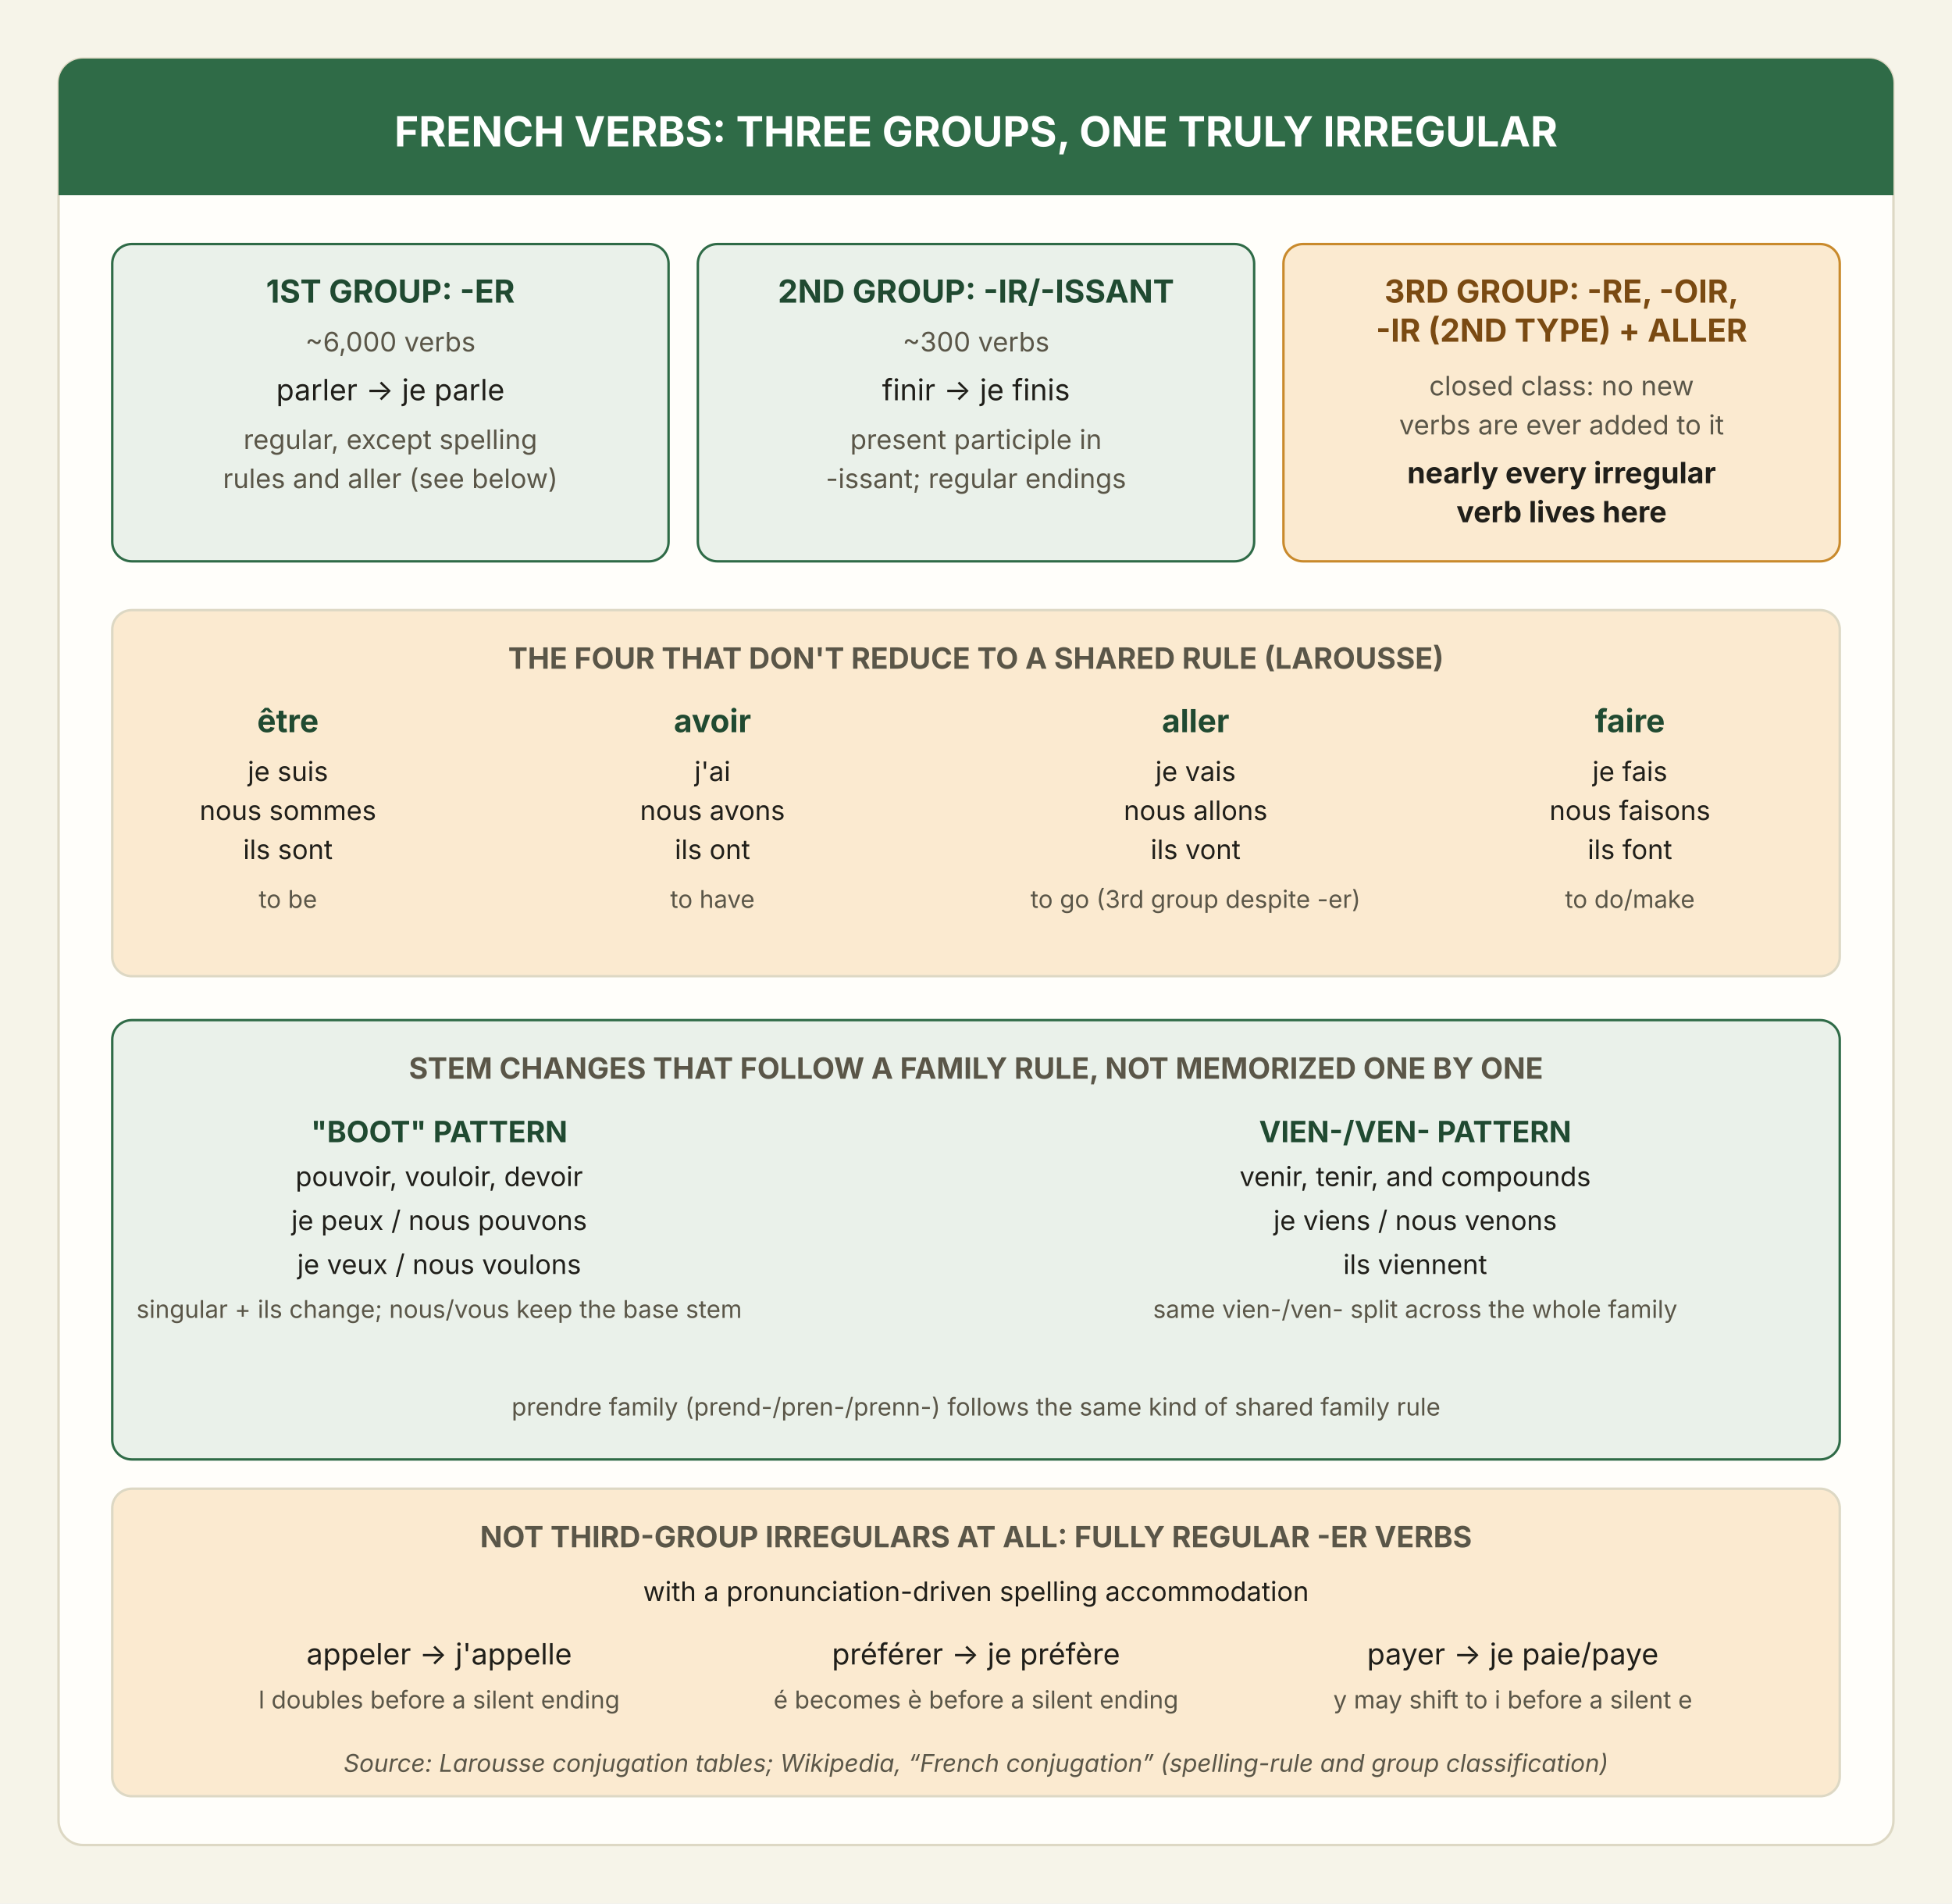
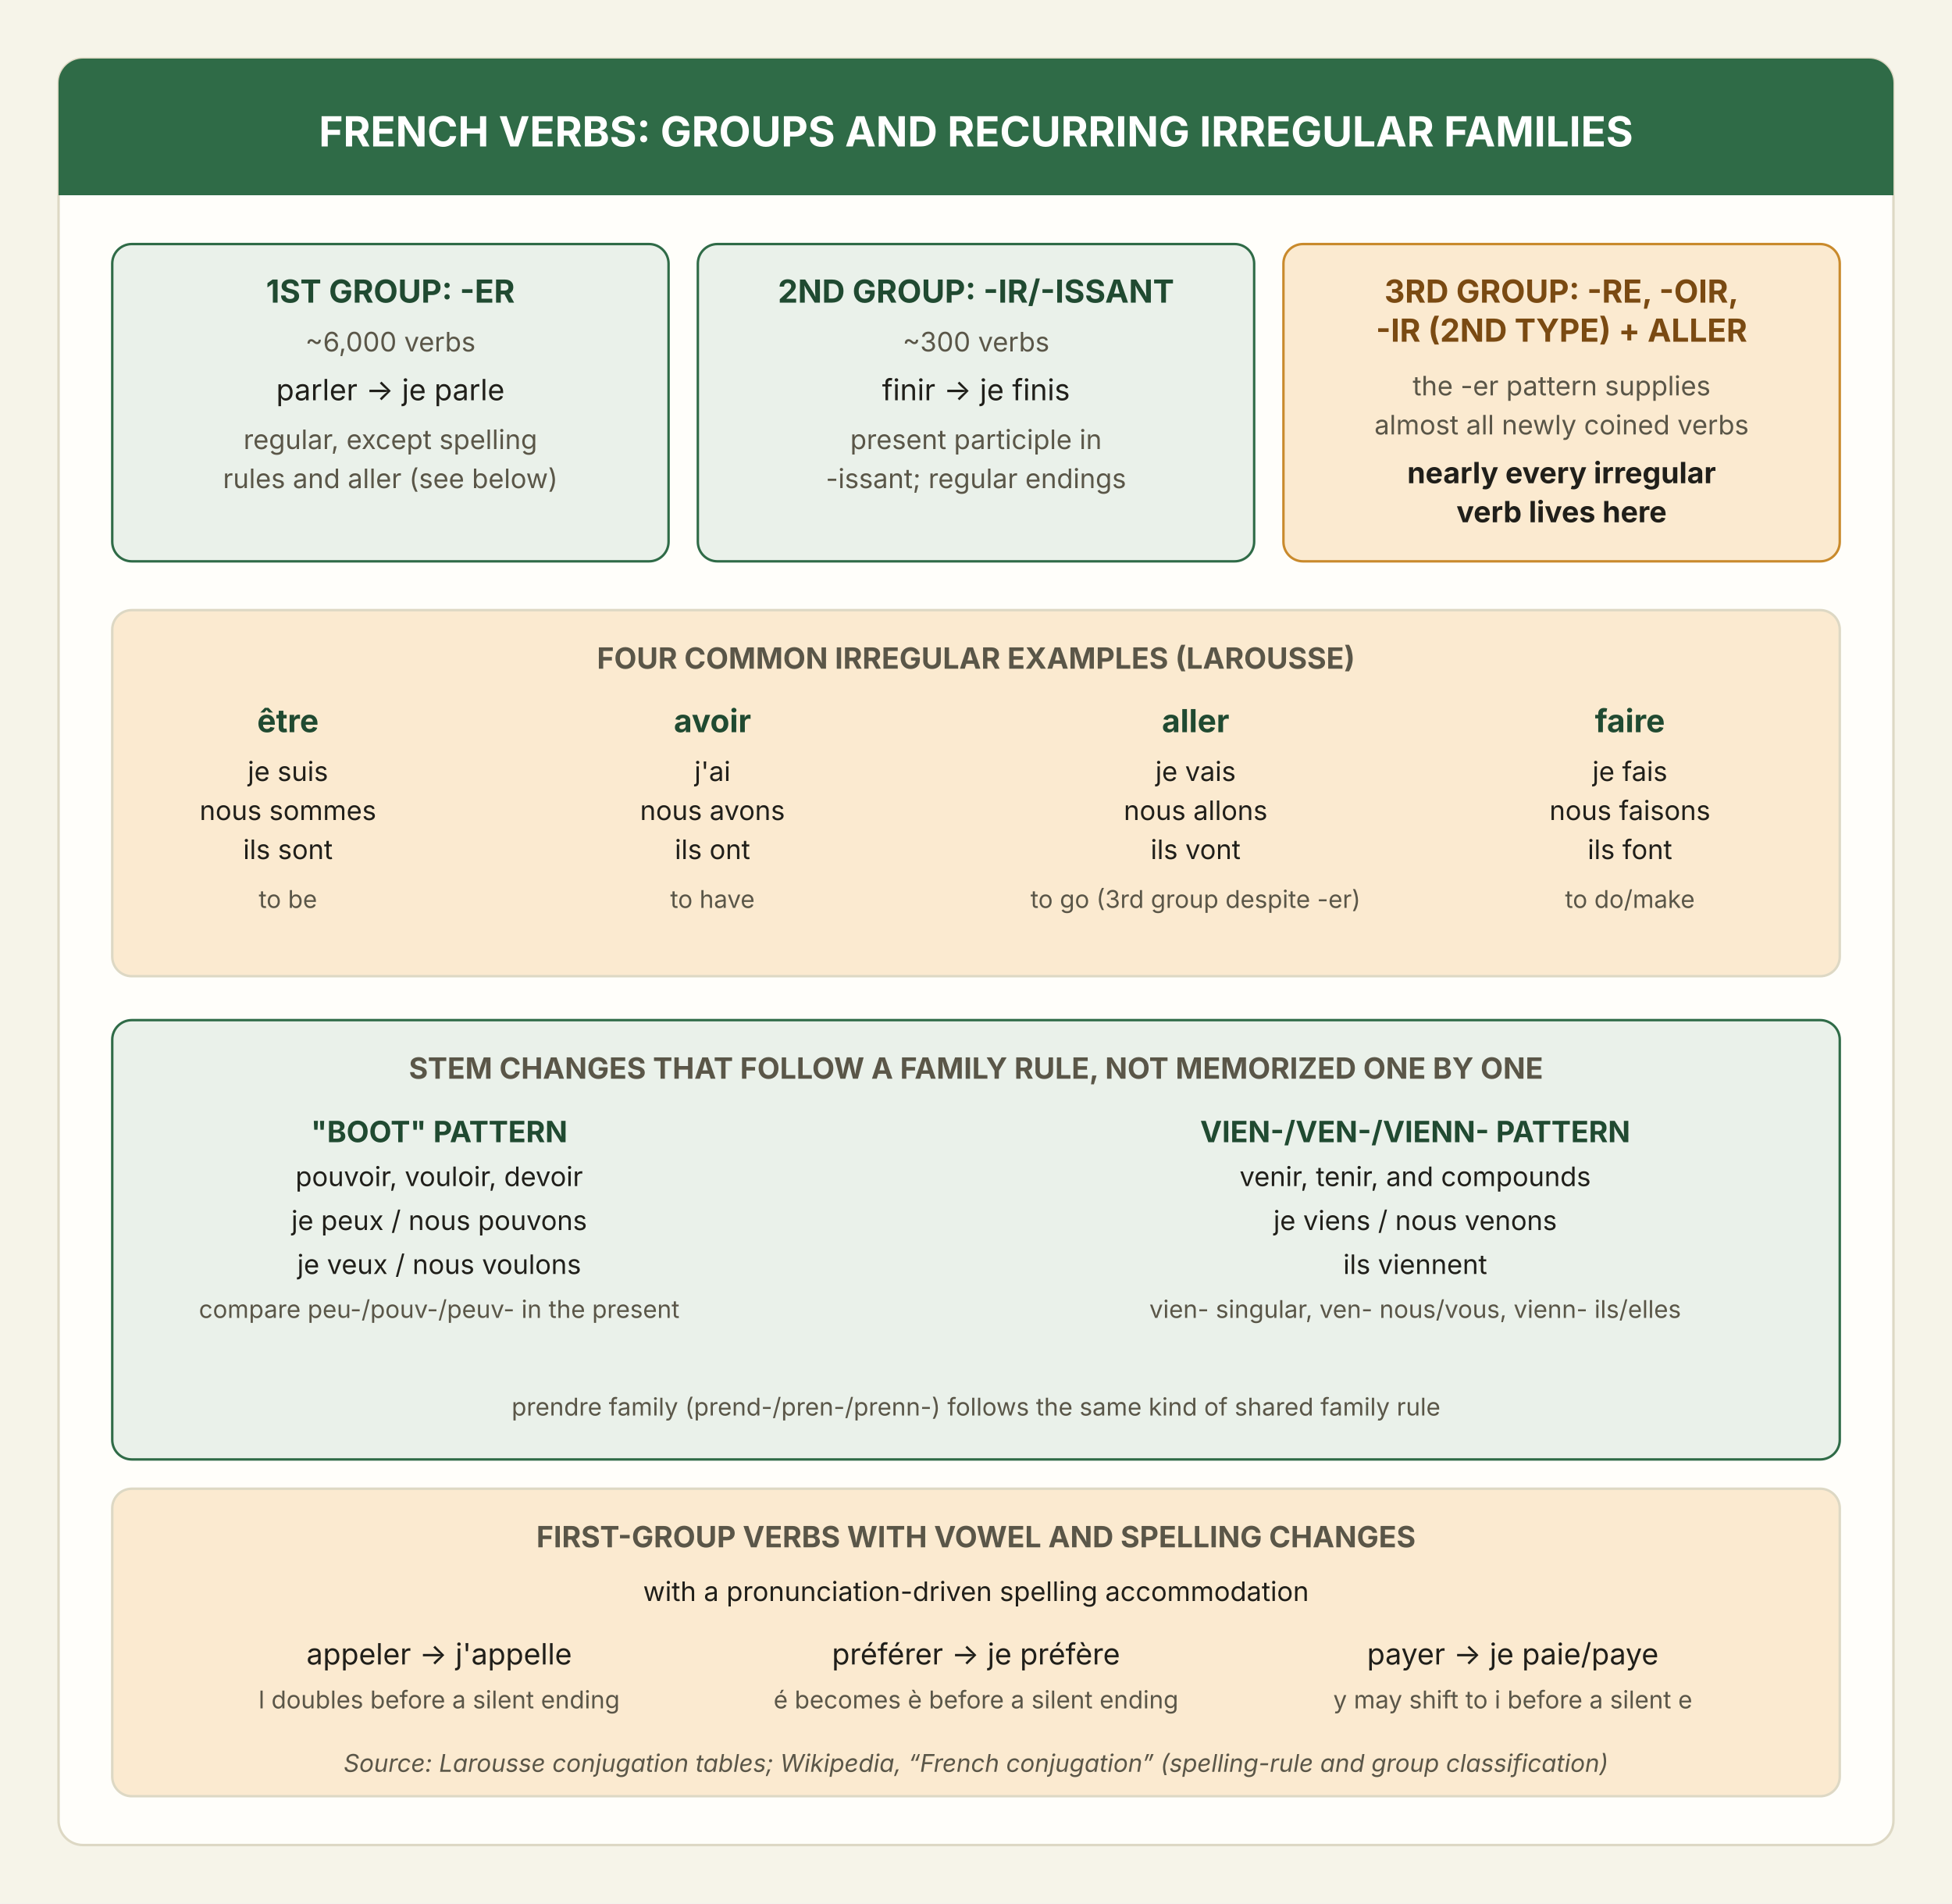
<svg xmlns="http://www.w3.org/2000/svg" viewBox="0 0 800 780" font-family="system-ui, -apple-system, sans-serif">
  <rect width="800" height="780" fill="#f6f4e9" />
  <rect x="24" y="24" width="752" height="732" rx="10" fill="#fffefa" stroke="#ddd8c4" />
  <rect x="24" y="24" width="752" height="56" rx="10" fill="#2f6b47" />
  <rect x="24" y="60" width="752" height="20" fill="#2f6b47" />
-   <text x="400" y="60" text-anchor="middle" fill="#ffffff" font-size="17" font-weight="700">FRENCH VERBS: THREE GROUPS, ONE TRULY IRREGULAR</text>
+   <text x="400" y="60" text-anchor="middle" fill="#ffffff" font-size="17" font-weight="700">FRENCH VERBS: GROUPS AND RECURRING IRREGULAR FAMILIES</text>
  <rect x="46" y="100" width="228" height="130" rx="8" fill="#eaf1ea" stroke="#2f6b47" />
  <text x="160" y="124" text-anchor="middle" fill="#204a31" font-size="13" font-weight="700">1ST GROUP: -ER</text>
  <text x="160" y="144" text-anchor="middle" fill="#5a5648" font-size="11">~6,000 verbs</text>
  <text x="160" y="164" text-anchor="middle" fill="#201f1a" font-size="12">parler → je parle</text>
  <text x="160" y="184" text-anchor="middle" fill="#5a5648" font-size="11">regular, except spelling</text>
  <text x="160" y="200" text-anchor="middle" fill="#5a5648" font-size="11">rules and aller (see below)</text>
  <rect x="286" y="100" width="228" height="130" rx="8" fill="#eaf1ea" stroke="#2f6b47" />
  <text x="400" y="124" text-anchor="middle" fill="#204a31" font-size="13" font-weight="700">2ND GROUP: -IR/-ISSANT</text>
  <text x="400" y="144" text-anchor="middle" fill="#5a5648" font-size="11">~300 verbs</text>
  <text x="400" y="164" text-anchor="middle" fill="#201f1a" font-size="12">finir → je finis</text>
  <text x="400" y="184" text-anchor="middle" fill="#5a5648" font-size="11">present participle in</text>
  <text x="400" y="200" text-anchor="middle" fill="#5a5648" font-size="11">-issant; regular endings</text>
  <rect x="526" y="100" width="228" height="130" rx="8" fill="#fbead0" stroke="#c98a2c" />
  <text x="640" y="124" text-anchor="middle" fill="#7a4a12" font-size="13" font-weight="700">3RD GROUP: -RE, -OIR,</text>
  <text x="640" y="140" text-anchor="middle" fill="#7a4a12" font-size="13" font-weight="700">-IR (2ND TYPE) + ALLER</text>
-   <text x="640" y="162" text-anchor="middle" fill="#5a5648" font-size="11">closed class: no new</text>
-   <text x="640" y="178" text-anchor="middle" fill="#5a5648" font-size="11">verbs are ever added to it</text>
+   <text x="640" y="162" text-anchor="middle" fill="#5a5648" font-size="11">the -er pattern supplies</text>
+   <text x="640" y="178" text-anchor="middle" fill="#5a5648" font-size="11">almost all newly coined verbs</text>
  <text x="640" y="198" text-anchor="middle" fill="#201f1a" font-size="12" font-weight="700">nearly every irregular</text>
  <text x="640" y="214" text-anchor="middle" fill="#201f1a" font-size="12" font-weight="700">verb lives here</text>
  <rect x="46" y="250" width="708" height="150" rx="8" fill="#fbead0" stroke="#ddd8c4" />
-   <text x="400" y="274" text-anchor="middle" fill="#5a5648" font-size="12" font-weight="700">THE FOUR THAT DON'T REDUCE TO A SHARED RULE (LAROUSSE)</text>
+   <text x="400" y="274" text-anchor="middle" fill="#5a5648" font-size="12" font-weight="700">FOUR COMMON IRREGULAR EXAMPLES (LAROUSSE)</text>
  <text x="118" y="300" text-anchor="middle" fill="#204a31" font-size="13" font-weight="700">être</text>
  <text x="118" y="320" text-anchor="middle" fill="#201f1a" font-size="11">je suis</text>
  <text x="118" y="336" text-anchor="middle" fill="#201f1a" font-size="11">nous sommes</text>
  <text x="118" y="352" text-anchor="middle" fill="#201f1a" font-size="11">ils sont</text>
  <text x="118" y="372" text-anchor="middle" fill="#5a5648" font-size="10">to be</text>
  <text x="292" y="300" text-anchor="middle" fill="#204a31" font-size="13" font-weight="700">avoir</text>
  <text x="292" y="320" text-anchor="middle" fill="#201f1a" font-size="11">j'ai</text>
  <text x="292" y="336" text-anchor="middle" fill="#201f1a" font-size="11">nous avons</text>
  <text x="292" y="352" text-anchor="middle" fill="#201f1a" font-size="11">ils ont</text>
  <text x="292" y="372" text-anchor="middle" fill="#5a5648" font-size="10">to have</text>
  <text x="490" y="300" text-anchor="middle" fill="#204a31" font-size="13" font-weight="700">aller</text>
  <text x="490" y="320" text-anchor="middle" fill="#201f1a" font-size="11">je vais</text>
  <text x="490" y="336" text-anchor="middle" fill="#201f1a" font-size="11">nous allons</text>
  <text x="490" y="352" text-anchor="middle" fill="#201f1a" font-size="11">ils vont</text>
  <text x="490" y="372" text-anchor="middle" fill="#5a5648" font-size="10">to go (3rd group despite -er)</text>
  <text x="668" y="300" text-anchor="middle" fill="#204a31" font-size="13" font-weight="700">faire</text>
  <text x="668" y="320" text-anchor="middle" fill="#201f1a" font-size="11">je fais</text>
  <text x="668" y="336" text-anchor="middle" fill="#201f1a" font-size="11">nous faisons</text>
  <text x="668" y="352" text-anchor="middle" fill="#201f1a" font-size="11">ils font</text>
  <text x="668" y="372" text-anchor="middle" fill="#5a5648" font-size="10">to do/make</text>
  <rect x="46" y="418" width="708" height="180" rx="8" fill="#eaf1ea" stroke="#2f6b47" />
  <text x="400" y="442" text-anchor="middle" fill="#5a5648" font-size="12" font-weight="700">STEM CHANGES THAT FOLLOW A FAMILY RULE, NOT MEMORIZED ONE BY ONE</text>
  <text x="180" y="468" text-anchor="middle" fill="#204a31" font-size="12" font-weight="700">"BOOT" PATTERN</text>
  <text x="180" y="486" text-anchor="middle" fill="#201f1a" font-size="11">pouvoir, vouloir, devoir</text>
  <text x="180" y="504" text-anchor="middle" fill="#201f1a" font-size="11">je peux / nous pouvons</text>
  <text x="180" y="522" text-anchor="middle" fill="#201f1a" font-size="11">je veux / nous voulons</text>
-   <text x="180" y="540" text-anchor="middle" fill="#5a5648" font-size="10">singular + ils change; nous/vous keep the base stem</text>
-   <text x="580" y="468" text-anchor="middle" fill="#204a31" font-size="12" font-weight="700">VIEN-/VEN- PATTERN</text>
+   <text x="180" y="540" text-anchor="middle" fill="#5a5648" font-size="10">compare peu-/pouv-/peuv- in the present</text>
+   <text x="580" y="468" text-anchor="middle" fill="#204a31" font-size="12" font-weight="700">VIEN-/VEN-/VIENN- PATTERN</text>
  <text x="580" y="486" text-anchor="middle" fill="#201f1a" font-size="11">venir, tenir, and compounds</text>
  <text x="580" y="504" text-anchor="middle" fill="#201f1a" font-size="11">je viens / nous venons</text>
  <text x="580" y="522" text-anchor="middle" fill="#201f1a" font-size="11">ils viennent</text>
-   <text x="580" y="540" text-anchor="middle" fill="#5a5648" font-size="10">same vien-/ven- split across the whole family</text>
+   <text x="580" y="540" text-anchor="middle" fill="#5a5648" font-size="10">vien- singular, ven- nous/vous, vienn- ils/elles</text>
  <rect x="46" y="560" width="708" height="30" rx="0" fill="none" />
  <text x="400" y="580" text-anchor="middle" fill="#5a5648" font-size="10">prendre family (prend-/pren-/prenn-) follows the same kind of shared family rule</text>
  <rect x="46" y="610" width="708" height="126" rx="8" fill="#fbead0" stroke="#ddd8c4" />
-   <text x="400" y="634" text-anchor="middle" fill="#5a5648" font-size="12" font-weight="700">NOT THIRD-GROUP IRREGULARS AT ALL: FULLY REGULAR -ER VERBS</text>
+   <text x="400" y="634" text-anchor="middle" fill="#5a5648" font-size="12" font-weight="700">FIRST-GROUP VERBS WITH VOWEL AND SPELLING CHANGES</text>
  <text x="400" y="656" text-anchor="middle" fill="#201f1a" font-size="11">with a pronunciation-driven spelling accommodation</text>
  <text x="180" y="682" text-anchor="middle" fill="#201f1a" font-size="12">appeler → j'appelle</text>
  <text x="180" y="700" text-anchor="middle" fill="#5a5648" font-size="10">l doubles before a silent ending</text>
  <text x="400" y="682" text-anchor="middle" fill="#201f1a" font-size="12">préférer → je préfère</text>
  <text x="400" y="700" text-anchor="middle" fill="#5a5648" font-size="10">é becomes è before a silent ending</text>
  <text x="620" y="682" text-anchor="middle" fill="#201f1a" font-size="12">payer → je paie/paye</text>
  <text x="620" y="700" text-anchor="middle" fill="#5a5648" font-size="10">y may shift to i before a silent e</text>
  <text x="400" y="726" text-anchor="middle" fill="#5a5648" font-size="10" font-style="italic">Source: Larousse conjugation tables; Wikipedia, “French conjugation” (spelling-rule and group classification)</text>
</svg>
